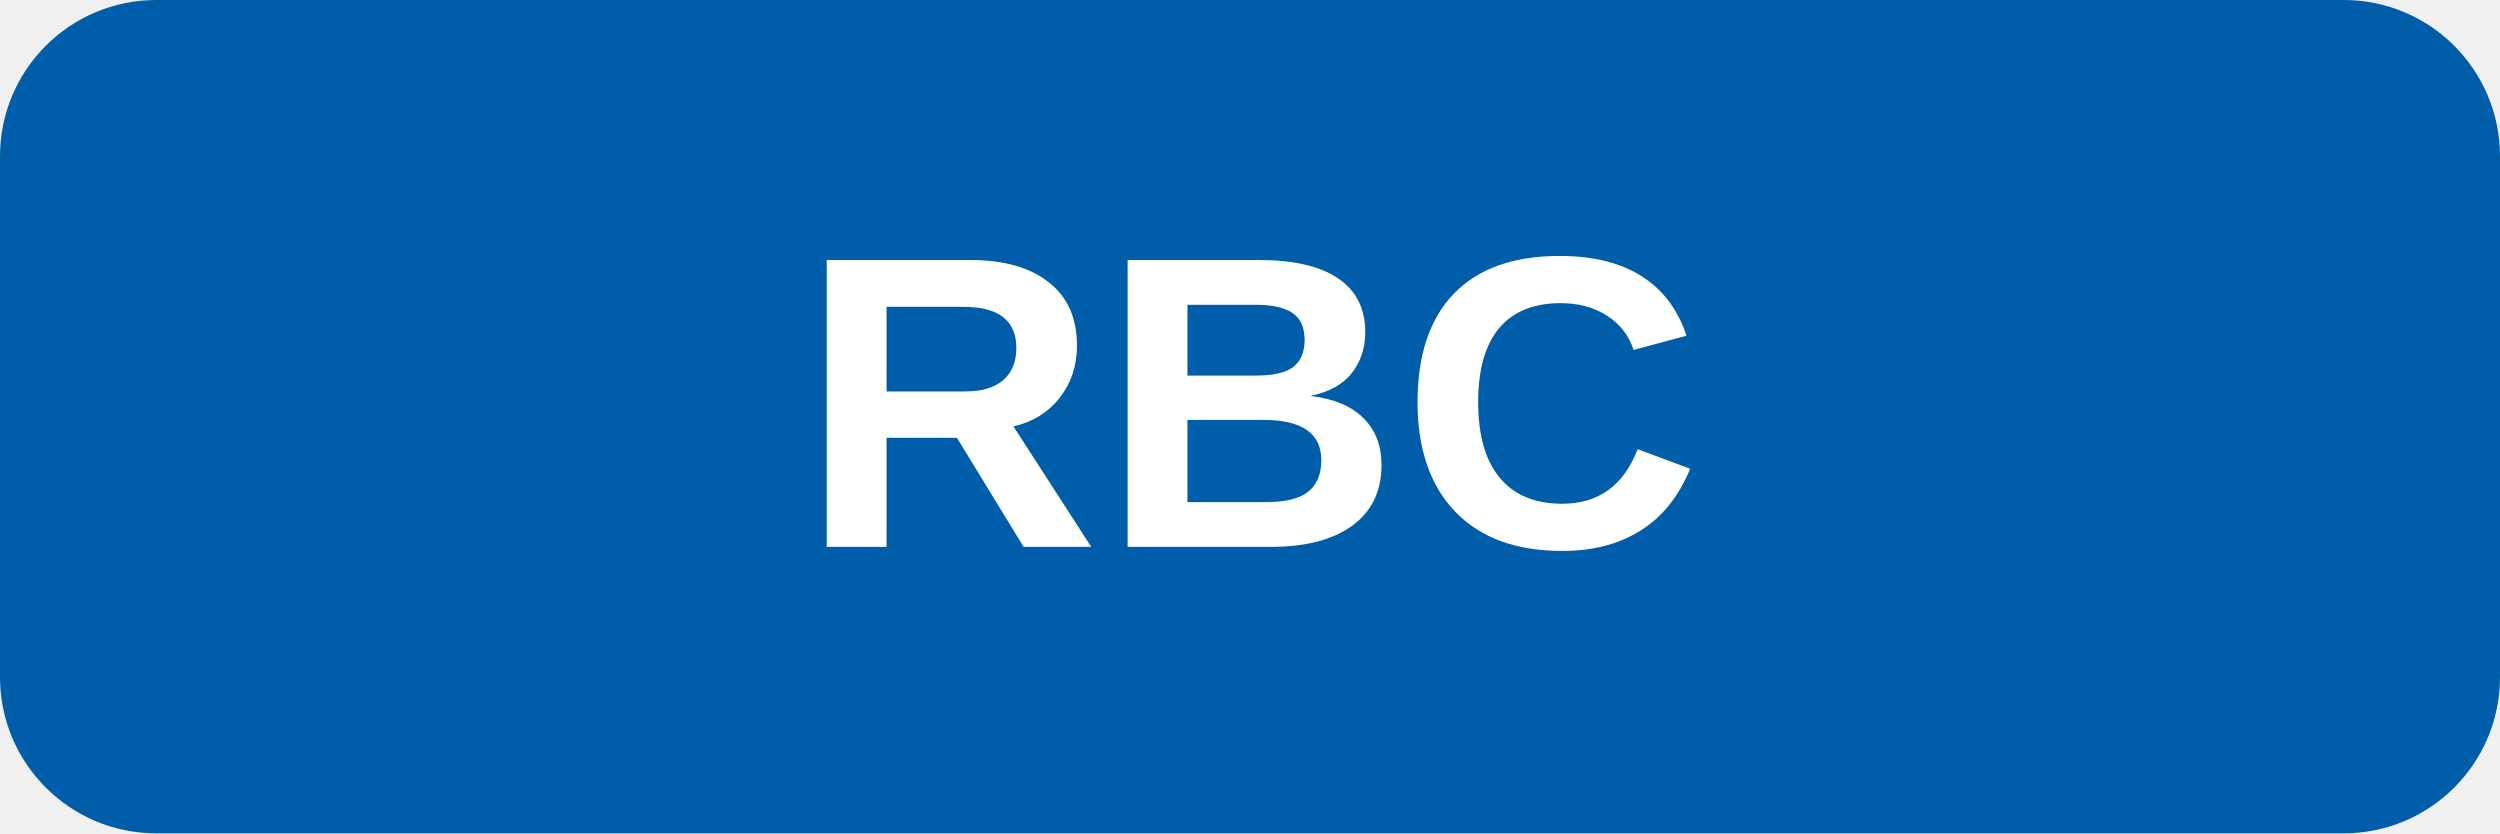
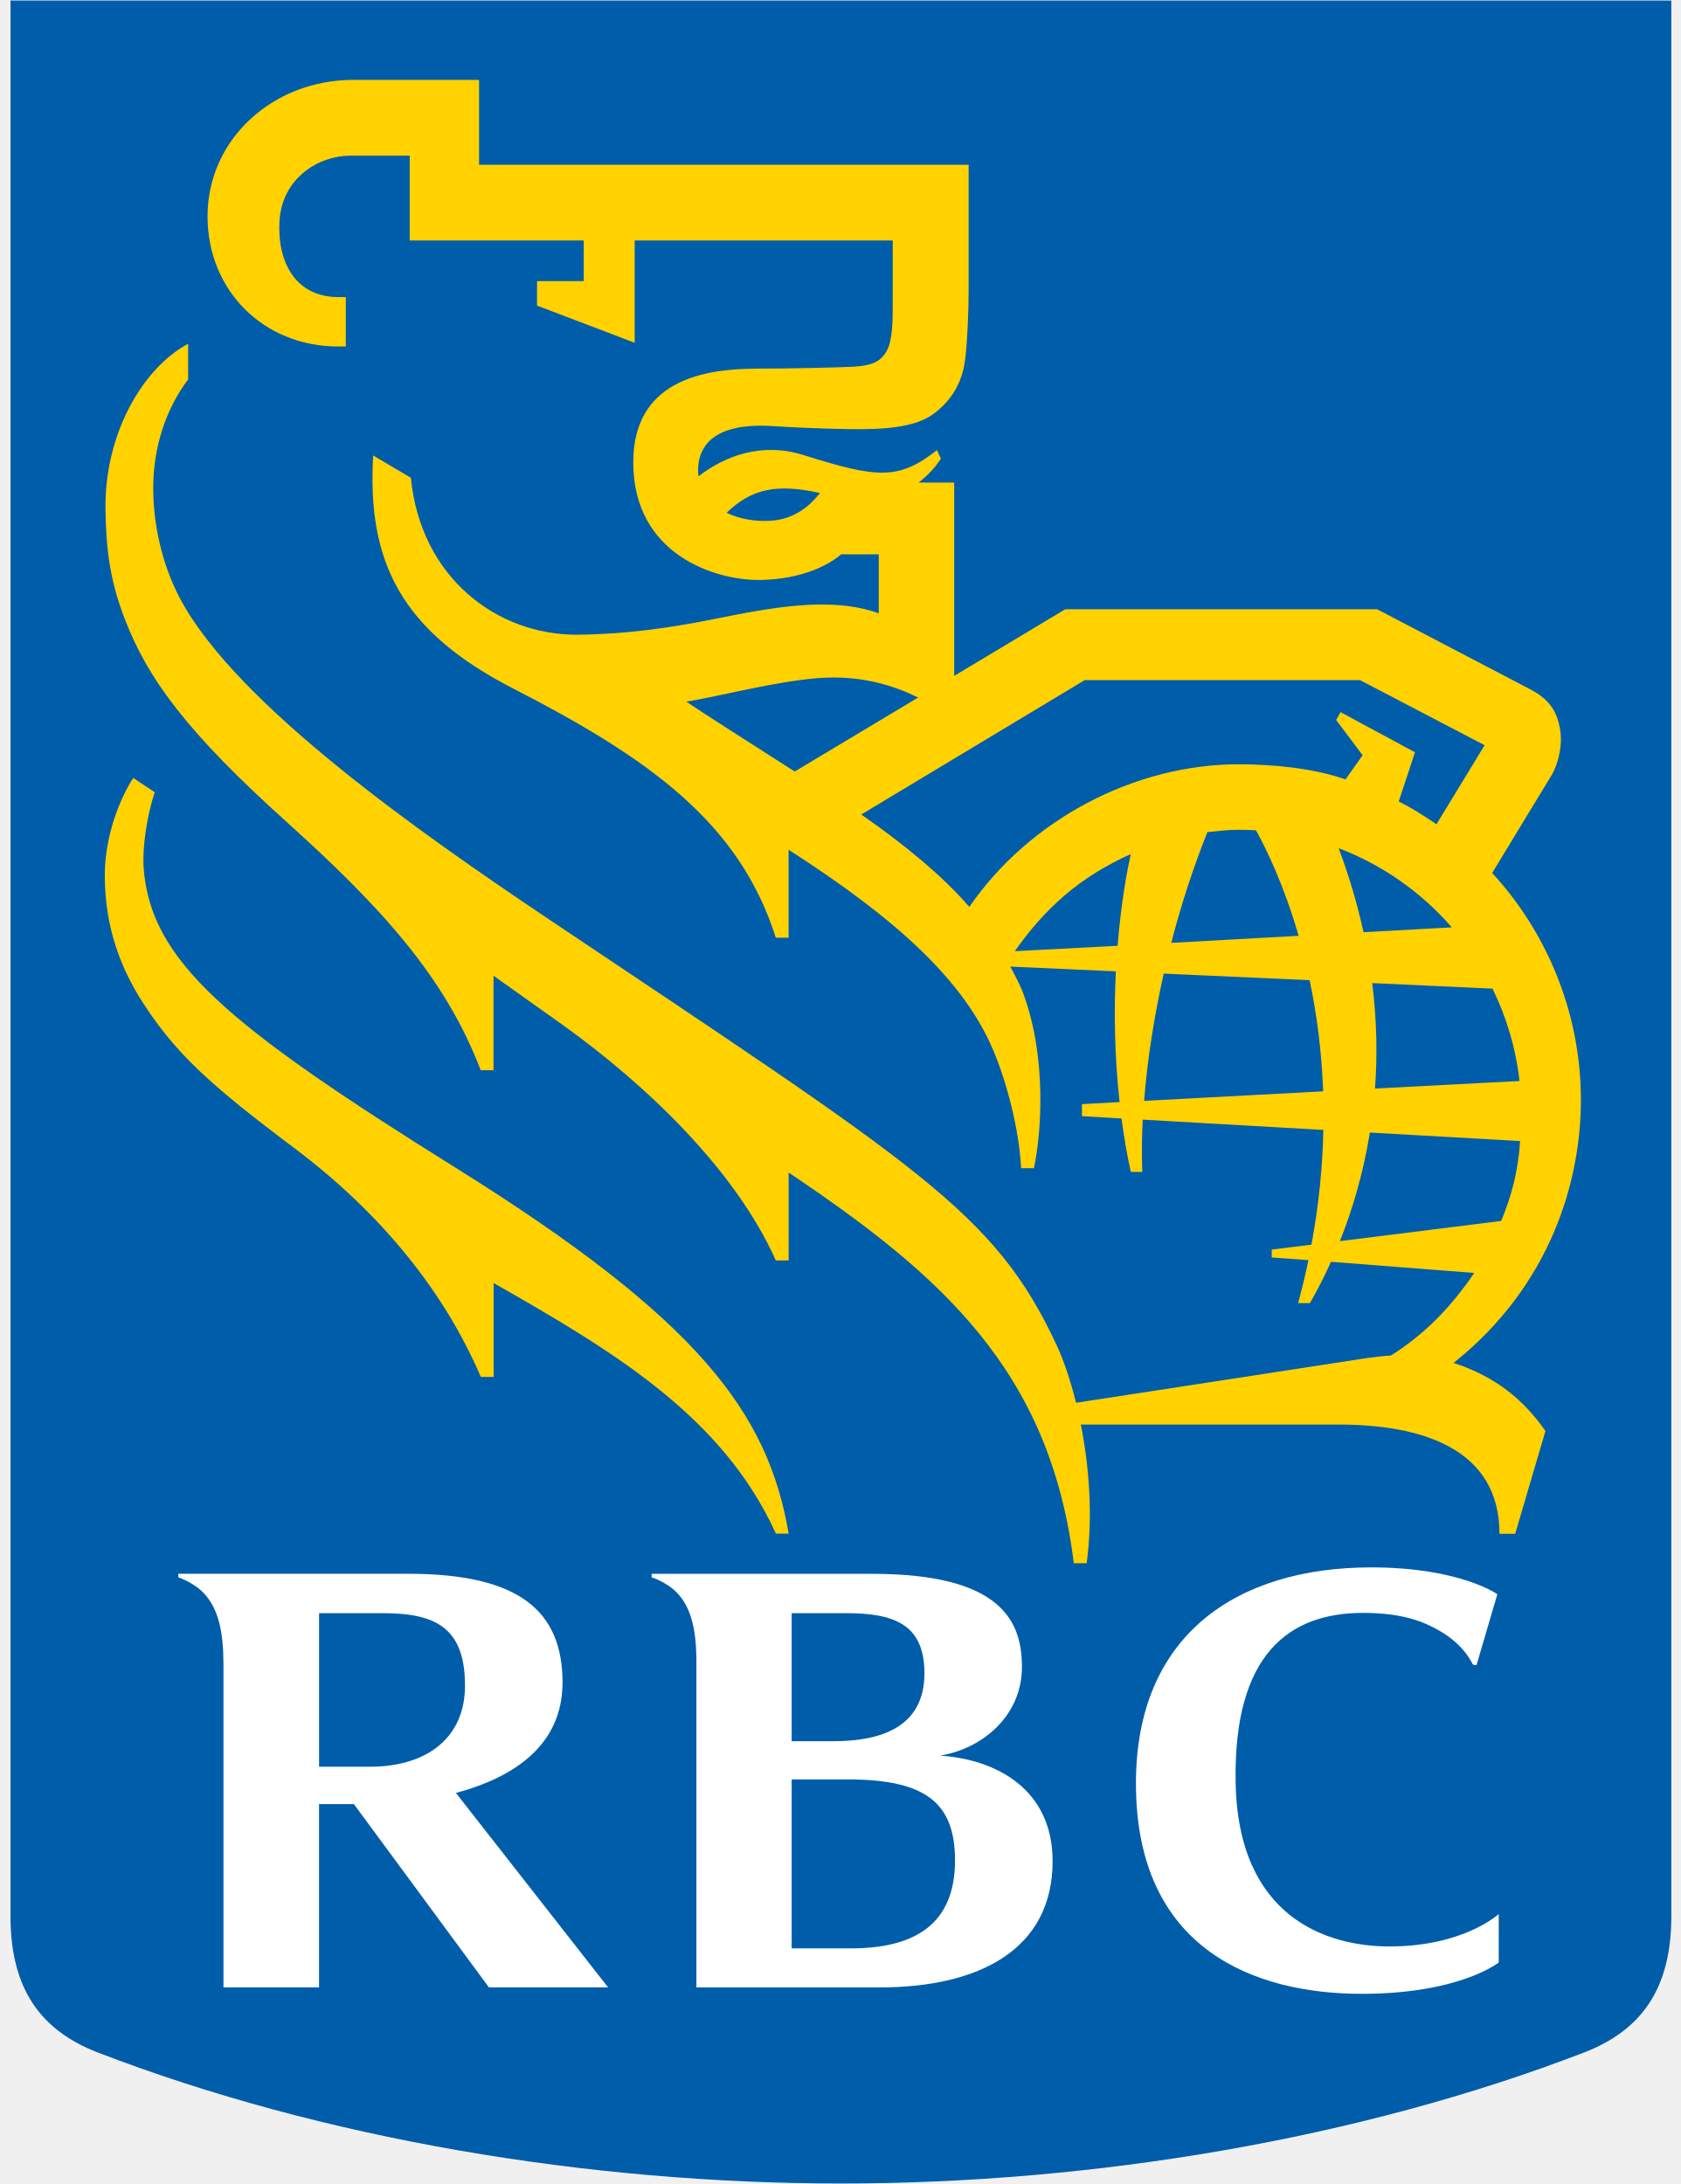
- <svg xmlns="http://www.w3.org/2000/svg" viewBox="0 0 96 32" width="96" height="32">
-   <rect width="96" height="32" rx="6" fill="#005DAA" />
-   <text x="48" y="21" font-family="Arial, Helvetica, sans-serif" font-size="16" font-weight="bold" fill="white" text-anchor="middle">RBC</text>
+ <svg xmlns="http://www.w3.org/2000/svg" enable-background="new 0 0 39.5 52" height="360.555" viewBox="0 0 39.5 52" width="277.35">
+   <path d="m39.539 45.623c0 1.717-.703 2.715-2.078 3.246-5.344 2.059-11.672 3.119-17.69 3.119-6.021 0-12.349-1.061-17.692-3.119-1.375-.531-2.079-1.529-2.079-3.246v-45.611h39.539z" fill="#005daa" />
+   <path d="m10.604 27.808c-5.475-3.418-7.281-4.931-7.437-7.173-.026-.454.078-1.223.269-1.771l-.516-.342c-.412.658-.675 1.523-.675 2.316 0 1.296.413 2.276.922 3.059.769 1.184 1.578 1.929 3.572 3.425 2.148 1.611 3.614 3.492 4.458 5.462h.305v-2.235c2.901 1.648 5.461 3.196 6.72 5.966h.304c-.493-2.87-2.117-5.083-7.922-8.707" fill="#ffd200" />
+   <path d="m35.822 36.519h-.374c0-2.042-1.873-2.601-3.834-2.601h-6.132c.198 1.008.289 2.187.138 3.301h-.306c-.567-4.592-3.161-6.864-6.789-9.301v2.092h-.305c-.965-2.158-3.082-4.18-5.086-5.616-.533-.38-1.088-.774-1.635-1.163v2.251h-.305c-.85-2.234-2.393-3.901-4.594-5.888-2.379-2.14-3.336-3.421-3.894-4.894-.338-.892-.432-1.613-.445-2.592-.021-1.751.866-3.333 1.968-3.923v.848c-.546.723-.829 1.642-.831 2.573-.003.861.203 1.817.631 2.631 1.339 2.548 5.849 5.676 8.711 7.599 8.905 5.972 10.683 7.014 12.161 10.183.165.353.329.827.466 1.38 1.286-.199 5.953-.911 6.812-1.047.167-.027.51-.068.688-.08.805-.508 1.431-1.156 1.98-1.964l-3.41-.265c-.177.391-.35.721-.503.984h-.28c.094-.346.175-.688.246-1.025l-.874-.062v-.188l.945-.117c.18-.965.267-1.879.284-2.732l-4.301-.245c-.021.442-.025.857-.01 1.244h-.274c-.094-.43-.166-.856-.22-1.271l-.942-.056v-.286l.896-.049c-.126-1.139-.134-2.2-.089-3.113l-2.513-.113c.117.222.24.443.326.688.544 1.517.414 3.293.236 4.112h-.305c-.045-.946-.362-2.107-.665-2.813-.695-1.639-2.254-3.089-4.87-4.769v2.094h-.305c-.869-2.75-3.035-4.281-6.254-5.934-2.656-1.363-3.481-3.006-3.331-5.548l.898.532c.229 2.376 2.055 3.75 3.968 3.736 1.126-.01 2.181-.16 3.199-.362 1.472-.299 2.834-.55 3.971-.149v-1.403h-.894c-.32.275-.968.594-1.921.611-1.047.018-3.029-.585-3.029-2.8 0-1.924 1.627-2.232 2.952-2.232.712 0 1.892-.025 2.292-.046.295-.02.517-.064.662-.208.15-.147.195-.299.229-.496.042-.239.042-.482.042-.895v-1.406h-6.143v2.435l-2.325-.885v-.583h1.112v-.967h-4.143v-2.02h-1.412c-.754 0-1.625.53-1.688 1.555-.057.983.385 1.812 1.398 1.812h.181v1.177h-.181c-1.775 0-3.111-1.332-3.111-3.1 0-1.844 1.569-3.248 3.468-3.248h2.996v2.021h11.655v2.987c0 .504-.029 1.179-.077 1.605-.036.312-.145.871-.733 1.321-.357.27-.893.379-1.761.383-.285.001-1.111-.012-2.101-.074-1.328-.085-1.706.429-1.76.905-.011.1-.011.197.002.29.622-.48 1.502-.821 2.5-.505 1.758.553 2.261.601 3.177-.118l.093.205c-.1.153-.275.373-.532.568h.849v4.602l2.644-1.586h7.424s3.136 1.639 3.651 1.909c.456.24.635.53.705.955.061.355-.033.805-.206 1.093-.109.18-.962 1.577-1.411 2.323 1.261 1.365 2.112 3.275 2.112 5.402 0 1.928-.713 4.414-3.03 6.262 1.02.334 1.673.89 2.186 1.621zm-16.551-24.781c-1.043-.229-1.625-.1-2.224.471.294.14.661.216 1.066.189.587-.042.949-.392 1.158-.66m-.601 6.631 2.938-1.761c-.578-.285-1.216-.468-1.972-.477-1.013-.018-2.722.446-3.547.575.369.251 1.679 1.089 2.581 1.663m13.113.187.407-.574-.63-.839.105-.187 1.771.955-.387 1.172c.287.138.55.31.899.542l1.146-1.882-2.967-1.55h-6.553l-5.32 3.2c.998.694 1.92 1.444 2.573 2.2 1.424-2.075 3.929-3.396 6.41-3.396.811.001 1.755.088 2.546.359m-.533 7.428c-.036-.979-.157-1.865-.322-2.646l-3.473-.157c-.237 1.057-.395 2.088-.467 3.03zm1.168-2.577c.111.897.125 1.736.066 2.511l3.441-.18c-.088-.782-.311-1.521-.643-2.199zm-1.752-1.126c-.36-1.243-.789-2.106-1.015-2.512-.144-.009-.291-.012-.436-.012-.243 0-.486.031-.721.056-.347.869-.63 1.746-.86 2.636zm.954-2.086c.257.691.45 1.357.591 2l2.102-.115c-.722-.832-1.645-1.485-2.693-1.885m3.869 8.875c.246-.599.403-1.174.45-1.902l-3.576-.203c-.163 1.002-.429 1.873-.715 2.586zm-8.819-8.734c-1.197.536-2.023 1.265-2.761 2.311l2.448-.128c.088-1.087.231-1.81.313-2.183" fill="#ffd200" />
+   <g fill="#fff">
+     <path d="m22.129 41.801c.998-.162 1.95-.938 1.95-2.111 0-1.057-.45-2.218-3.562-2.218h-5.254v.085c.159.049.412.178.577.338.356.351.475.87.489 1.562v7.863h4.353c2.394 0 4.127-.911 4.127-3.006.001-1.701-1.324-2.424-2.68-2.513m-2.24-3.392c1.114 0 1.869.243 1.869 1.431 0 1.268-1.011 1.617-2.166 1.617h-.995v-3.048zm.113 7.981h-1.405v-4.022h1.341c1.842 0 2.548.551 2.548 1.93-.001 1.491-.924 2.092-2.484 2.092" />
+     <path d="m11.389 47.318h2.837l-3.622-4.629c1.451-.389 2.538-1.184 2.538-2.627 0-1.693-1.015-2.591-3.665-2.591h-5.482v.085c.203.07.428.201.577.346.383.379.498.957.498 1.737v7.679h2.275v-4.363h.83zm-4.043-8.909h1.531c1.277 0 1.943.374 1.943 1.728 0 1.21-.87 1.928-2.269 1.928h-1.205z" />
+     <path d="m34.01 38.822c.607.342.793.795.798.799.028.033.094.022.094.022l.495-1.685s-.889-.639-3.005-.639c-3.202 0-5.599 1.613-5.599 5.143 0 3.977 2.855 5.01 5.374 5.01 2.341 0 3.263-.746 3.263-.746v-1.154s-.829.772-2.604.772c-1.463 0-3.617-.67-3.66-3.938-.044-3.021 1.273-4.004 3.035-4.004.984 0 1.475.231 1.809.42" />
+   </g>
</svg>
